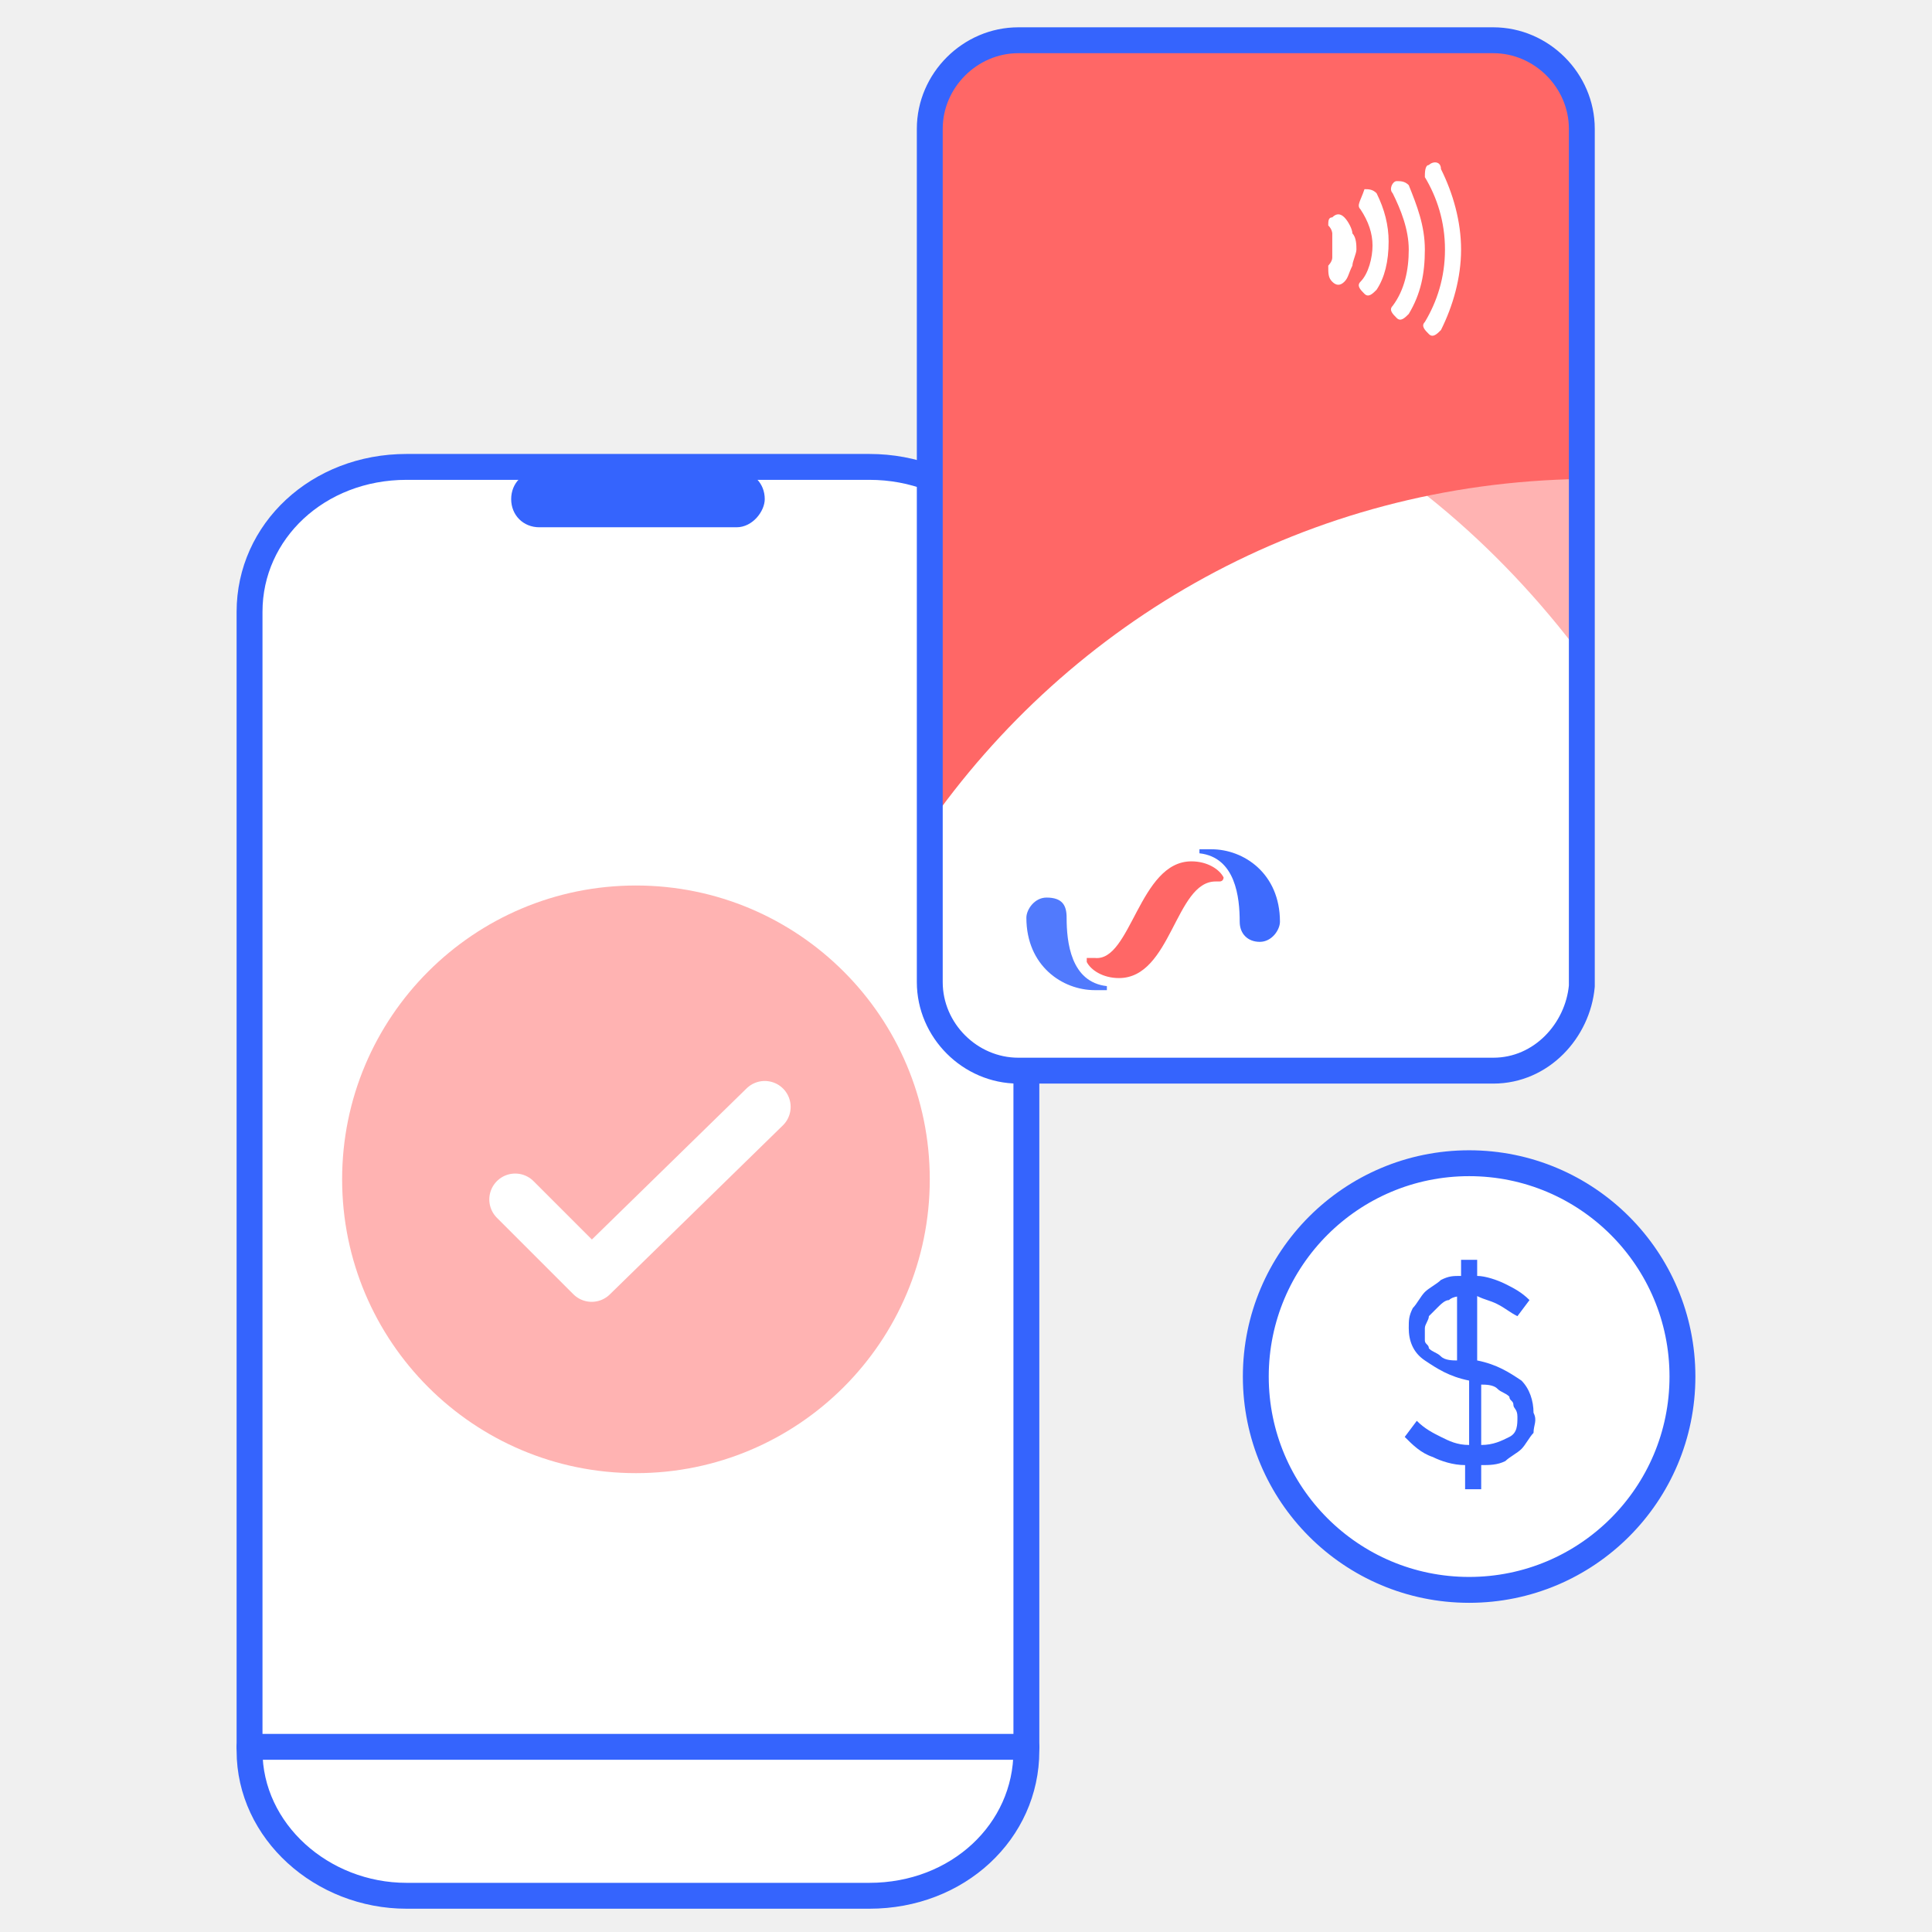
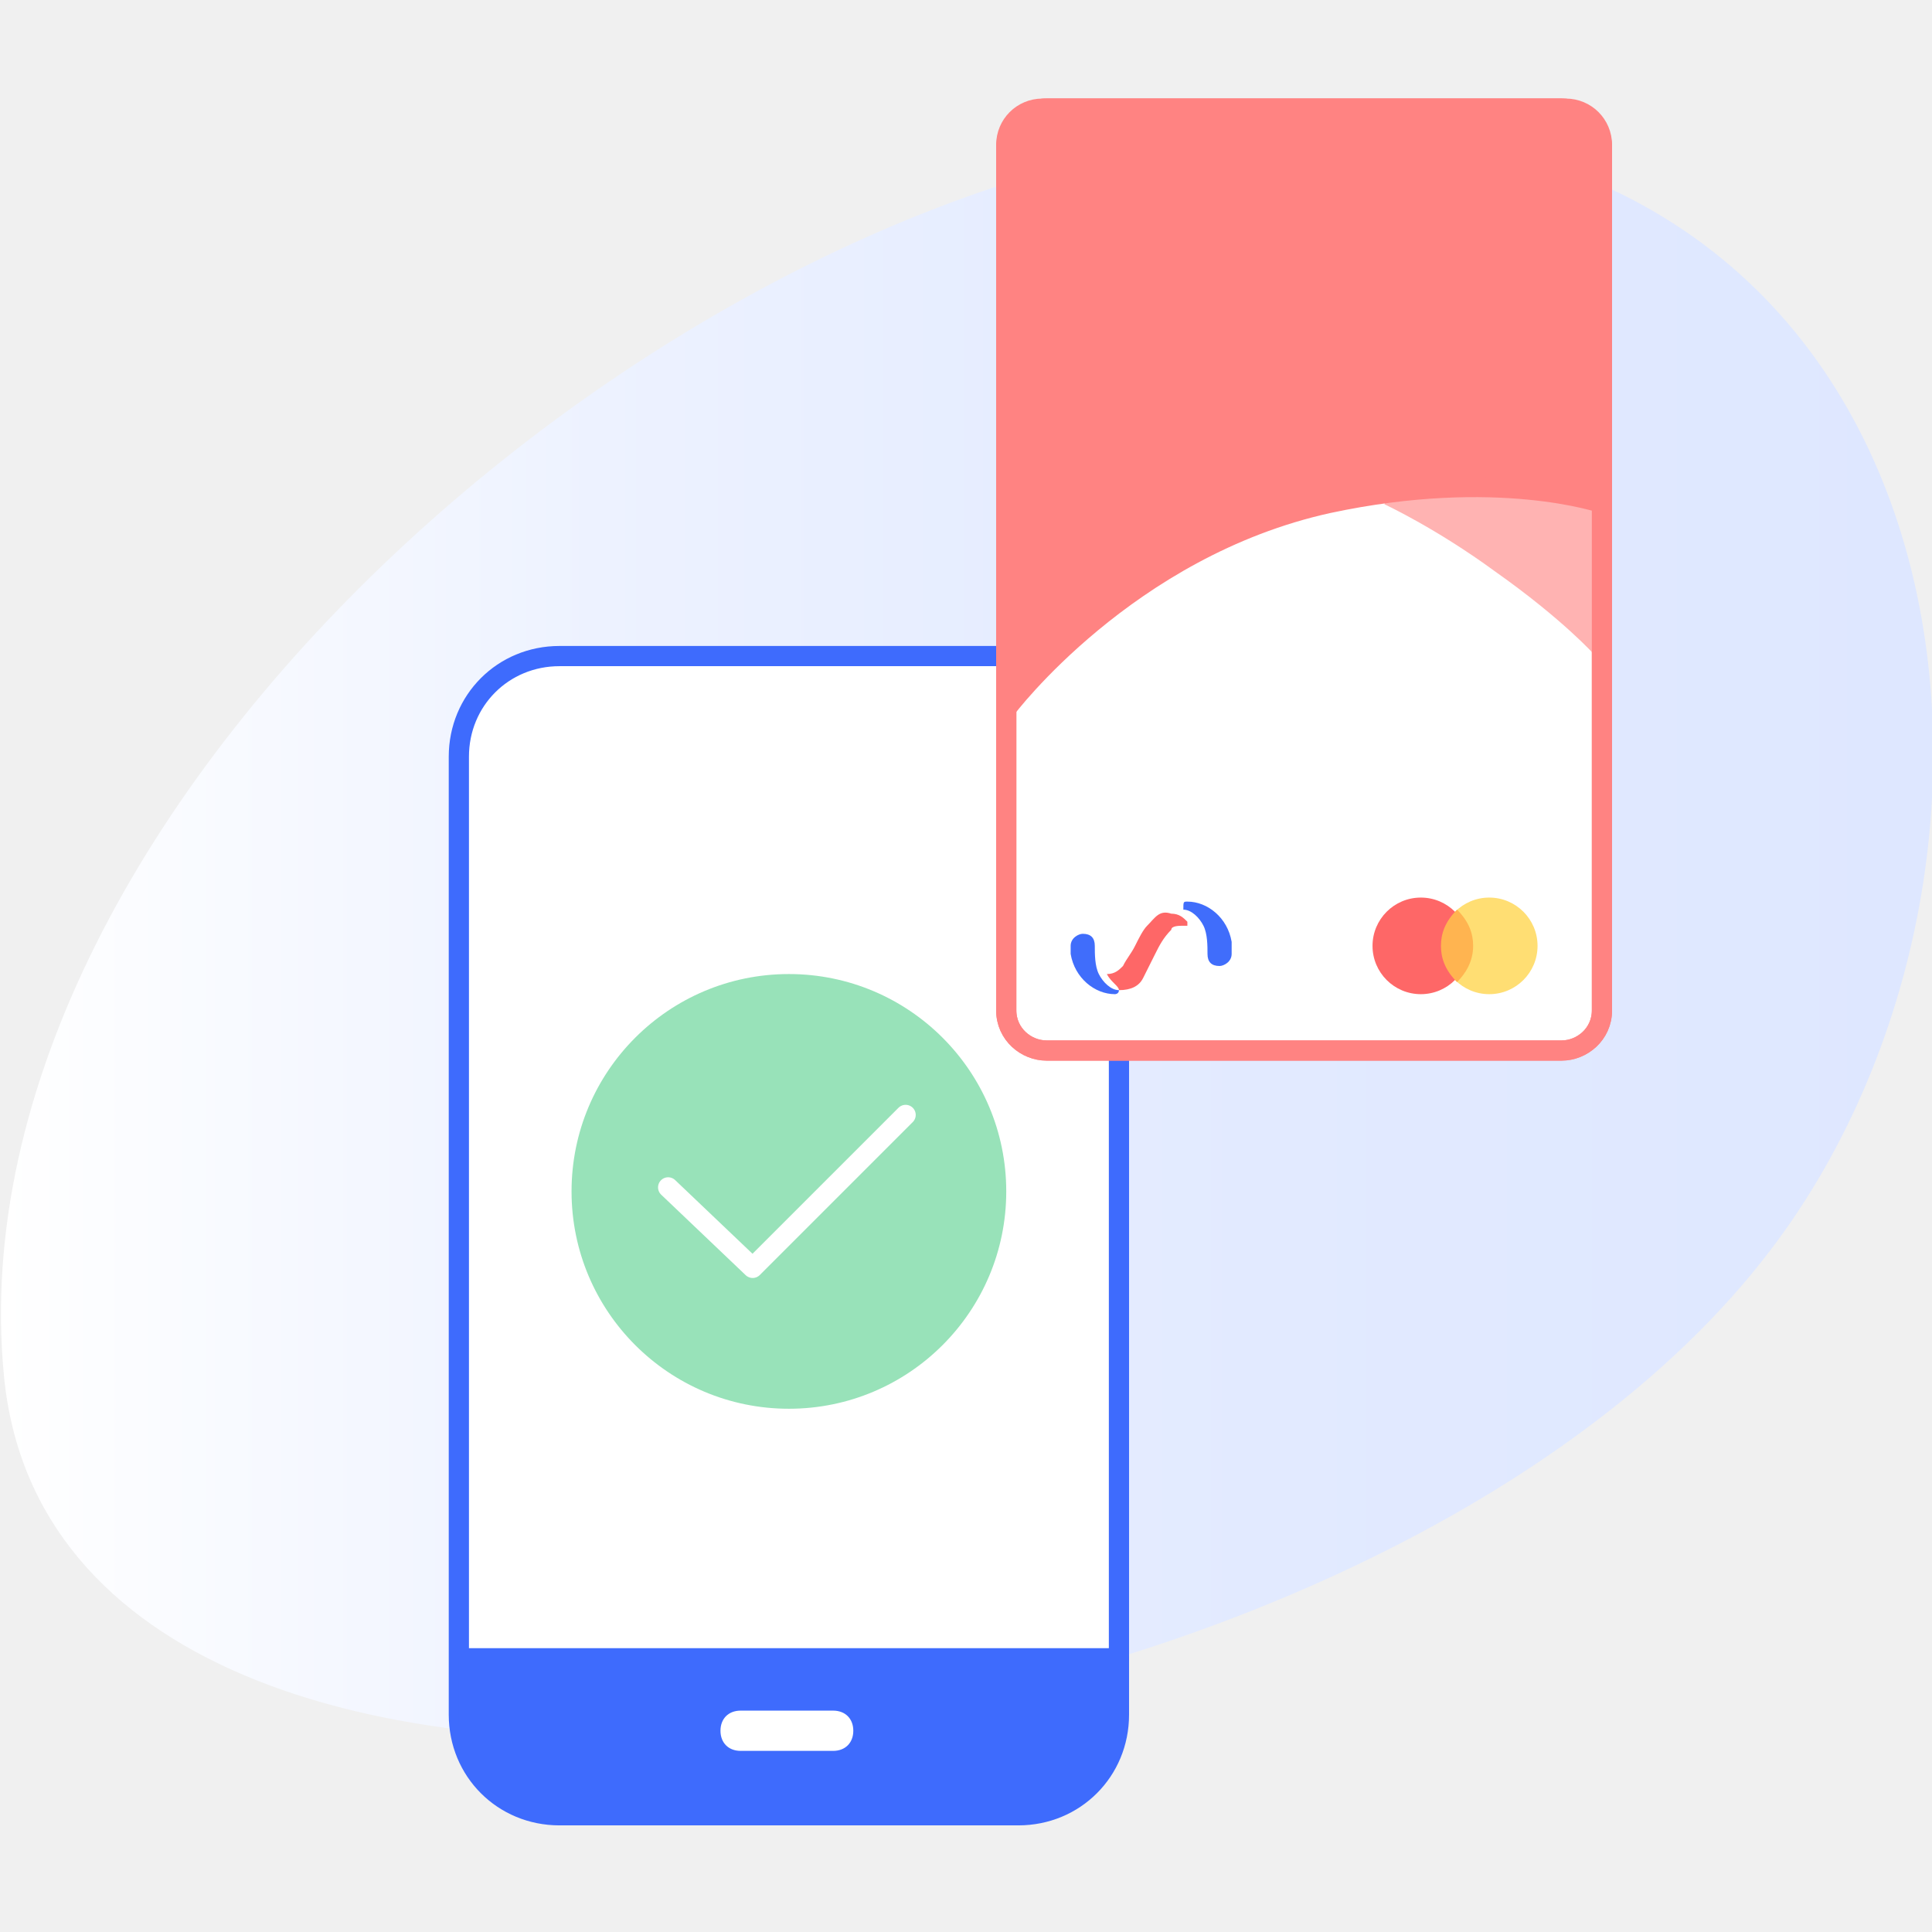
- <svg xmlns="http://www.w3.org/2000/svg" xmlns:xlink="http://www.w3.org/1999/xlink" version="1.1" id="Layer_1" x="0px" y="0px" viewBox="0 0 48 48" style="enable-background:new 0 0 48 48;" xml:space="preserve">
+ <svg xmlns="http://www.w3.org/2000/svg" version="1.1" x="0px" y="0px" viewBox="0 0 48 48" style="enable-background:new 0 0 48 48;" xml:space="preserve">
  <style type="text/css">
- 	.st0{fill:#FFFFFF;stroke:#3564FD;stroke-width:0.643;stroke-linecap:round;stroke-linejoin:round;stroke-miterlimit:10;}
- 	.st1{fill:#FFB3B2;}
- 	.st2{fill:none;stroke:#FFFFFF;stroke-width:1.287;stroke-linecap:round;stroke-linejoin:round;stroke-miterlimit:10;}
- 	.st3{fill:#3564FD;}
- 	.st4{fill:none;stroke:#3564FD;stroke-width:0.643;stroke-linecap:round;stroke-linejoin:round;stroke-miterlimit:10;}
- 	.st5{clip-path:url(#SVGID_1_);fill-rule:evenodd;clip-rule:evenodd;fill:#FFB3B2;}
- 	.st6{clip-path:url(#SVGID_1_);fill-rule:evenodd;clip-rule:evenodd;fill:#FF6766;}
- 	.st7{fill:#FF6766;}
- 	.st8{opacity:0.9;fill:#3E6BFD;}
- 	.st9{fill:#3E6BFD;}
- 	.st10{fill:#FFFFFF;}
+ 	.st0{fill:none;}
+ 	.st1{fill:url(#SVGID_1_);}
+ 	.st2{fill:#FFFFFF;stroke:#3E6BFD;stroke-width:0.502;stroke-linecap:round;stroke-miterlimit:10;}
+ 	.st3{fill:#3E6BFD;}
+ 	.st4{fill:#FFFFFF;}
+ 	.st5{fill:#98E2B9;}
+ 	.st6{fill:none;stroke:#FFFFFF;stroke-width:0.502;stroke-linecap:round;stroke-linejoin:round;stroke-miterlimit:10;}
+ 	.st7{fill:#FFFFFF;stroke:#FF8382;stroke-width:0.502;stroke-linecap:round;stroke-miterlimit:10;}
+ 	.st8{fill:#FFB3B2;stroke:#FFB3B2;stroke-width:0.502;stroke-miterlimit:10;}
+ 	.st9{fill:#FE6767;}
+ 	.st10{fill:#406DFB;}
+ 	.st11{fill:#FF8382;stroke:#FF8382;stroke-width:0.502;stroke-miterlimit:10;}
+ 	.st12{fill:none;stroke:#FF8382;stroke-width:0.502;stroke-linecap:round;stroke-miterlimit:10;}
+ 	.st13{fill:#FFDE73;}
+ 	.st14{fill:#FFB450;}
+ 	.st15{fill:url(#SVGID_2_);}
</style>
+   <defs>
+ </defs>
  <g>
-     <g>
-       <path class="st0" d="M21.6,11.6H10.1c-2.2,0-3.9,1.6-3.9,3.6v28.3c0,2,1.8,3.6,3.9,3.6h11.5c2.2,0,3.9-1.6,3.9-3.6V15.2    C25.5,13.2,23.8,11.6,21.6,11.6z" />
-       <g>
-         <circle class="st1" cx="15.8" cy="29.3" r="7.3" />
-       </g>
-       <polyline class="st2" points="12.8,29.8 14.7,31.7 19,27.5   " />
-       <path class="st3" d="M18.3,13.1h-4.9c-0.4,0-0.7-0.3-0.7-0.7v0c0-0.4,0.3-0.7,0.7-0.7h4.9c0.4,0,0.7,0.3,0.7,0.7v0    C19,12.7,18.7,13.1,18.3,13.1z" />
-       <line class="st4" x1="6.2" y1="43.4" x2="25.5" y2="43.4" />
-     </g>
-     <g>
-       <circle class="st0" cx="36.5" cy="34.2" r="5.3" />
-       <g>
-         <path class="st3" d="M38.1,35.6c-0.1,0.1-0.2,0.3-0.3,0.4c-0.1,0.1-0.3,0.2-0.4,0.3c-0.2,0.1-0.4,0.1-0.6,0.1V37h-0.4v-0.6     c-0.3,0-0.6-0.1-0.8-0.2c-0.3-0.1-0.5-0.3-0.7-0.5l0.3-0.4c0.2,0.2,0.4,0.3,0.6,0.4c0.2,0.1,0.4,0.2,0.7,0.2v-1.6     c-0.5-0.1-0.8-0.3-1.1-0.5C35.1,33.6,35,33.3,35,33c0-0.2,0-0.3,0.1-0.5c0.1-0.1,0.2-0.3,0.3-0.4c0.1-0.1,0.3-0.2,0.4-0.3     c0.2-0.1,0.3-0.1,0.5-0.1v-0.4h0.4v0.4c0.2,0,0.5,0.1,0.7,0.2c0.2,0.1,0.4,0.2,0.6,0.4l-0.3,0.4c-0.2-0.1-0.3-0.2-0.5-0.3     c-0.2-0.1-0.3-0.1-0.5-0.2v1.6c0.5,0.1,0.8,0.3,1.1,0.5c0.2,0.2,0.3,0.5,0.3,0.8C38.2,35.3,38.1,35.4,38.1,35.6z M36.4,32.2     c-0.1,0-0.3,0-0.4,0.1c-0.1,0-0.2,0.1-0.3,0.2c-0.1,0.1-0.1,0.1-0.2,0.2c0,0.1-0.1,0.2-0.1,0.3c0,0.1,0,0.2,0,0.3     c0,0.1,0.1,0.1,0.1,0.2c0.1,0.1,0.2,0.1,0.3,0.2c0.1,0.1,0.3,0.1,0.4,0.1V32.2z M37.6,34.9c0-0.1-0.1-0.1-0.1-0.2     c-0.1-0.1-0.2-0.1-0.3-0.2c-0.1-0.1-0.3-0.1-0.4-0.1v1.5c0.3,0,0.5-0.1,0.7-0.2c0.2-0.1,0.2-0.3,0.2-0.5     C37.7,35,37.6,35,37.6,34.9z" />
-       </g>
-     </g>
+     <linearGradient id="SVGID_1_" gradientUnits="userSpaceOnUse" x1="9.094947e-13" y1="23.24" x2="48" y2="23.24">
+       <stop offset="0" style="stop-color:#FFFFFF" />
+       <stop offset="0.308" style="stop-color:#EDF2FF" />
+       <stop offset="0.648" style="stop-color:#E2EAFF" />
+       <stop offset="1" style="stop-color:#DEE7FF" />
+     </linearGradient>
+     <path class="st1" d="M31.2,3.3C17,4.3-1.3,19.9,0.1,34.2s33.4,10.2,43.7-2.9C51.7,21.3,49.1,2,31.2,3.3z" />
    <g>
      <g>
-         <g>
-           <defs>
-             <path id="SVGID_55_" d="M37.1,26.6H25.3c-1.2,0-2.2-1-2.2-2.2V3.2c0-1.2,1-2.2,2.2-2.2h11.8c1.2,0,2.2,1,2.2,2.2v21.3       C39.2,25.6,38.3,26.6,37.1,26.6z" />
-           </defs>
-           <use xlink:href="#SVGID_55_" style="overflow:visible;fill:#FFFFFF;" />
-           <clipPath id="SVGID_1_">
-             <use xlink:href="#SVGID_55_" style="overflow:visible;" />
-           </clipPath>
-           <path class="st5" d="M39.3,8c-2.8,0-5.5,0.7-8,1.8c3.2,1.4,5.9,3.7,8,6.5V8z" />
-           <path class="st6" d="M23,1.6v19c3.6-5.2,9.5-8.6,16.3-8.7V1.6c0-0.6-0.5-1.1-1.1-1.1H24.1C23.5,0.5,23,1,23,1.6" />
-           <use xlink:href="#SVGID_55_" style="overflow:visible;fill:none;stroke:#3564FD;stroke-width:0.643;stroke-linecap:round;stroke-linejoin:round;stroke-miterlimit:10;" />
-         </g>
-         <g>
-           <path class="st7" d="M29.6,21.4c0.4,0,0.7,0.2,0.8,0.4c0,0,0,0.1-0.1,0.1c0,0-0.1,0-0.1,0c-1,0-1.1,2.4-2.4,2.4      c-0.4,0-0.7-0.2-0.8-0.4c0,0,0-0.1,0-0.1c0,0,0.1,0,0.2,0C28.1,23.9,28.3,21.4,29.6,21.4z" />
-           <path class="st8" d="M26.5,22.8c0,0.6,0.1,1.6,1,1.7c0,0,0,0.1,0,0.1c-0.1,0-0.2,0-0.3,0c-0.8,0-1.7-0.6-1.7-1.8      c0-0.2,0.2-0.5,0.5-0.5C26.4,22.3,26.5,22.5,26.5,22.8z" />
-           <path class="st9" d="M30.8,22.9c0-0.6-0.1-1.6-1-1.7c0,0,0-0.1,0-0.1c0.1,0,0.2,0,0.3,0c0.8,0,1.7,0.6,1.7,1.8      c0,0.2-0.2,0.5-0.5,0.5C31,23.4,30.8,23.2,30.8,22.9z" />
-         </g>
-         <g>
-           <path class="st10" d="M33,5.6c0.1,0.1,0.1,0.2,0.1,0.2c0,0.1,0,0.2,0,0.3c0,0.1,0,0.2,0,0.3c0,0.1-0.1,0.2-0.1,0.2      C33,6.8,33,6.9,33.1,7c0.1,0.1,0.2,0.1,0.3,0c0.1-0.1,0.1-0.2,0.2-0.4c0-0.1,0.1-0.3,0.1-0.4c0-0.1,0-0.3-0.1-0.4      c0-0.1-0.1-0.3-0.2-0.4c-0.1-0.1-0.2-0.1-0.3,0C33,5.4,33,5.5,33,5.6 M33.8,5.2c0.2,0.3,0.3,0.6,0.3,0.9c0,0.3-0.1,0.7-0.3,0.9      c-0.1,0.1,0,0.2,0.1,0.3c0.1,0.1,0.2,0,0.3-0.1c0.2-0.3,0.3-0.7,0.3-1.2c0-0.4-0.1-0.8-0.3-1.2c-0.1-0.1-0.2-0.1-0.3-0.1      C33.8,5,33.7,5.1,33.8,5.2 M34.6,4.8C34.8,5.2,35,5.7,35,6.2c0,0.5-0.1,1-0.4,1.4c-0.1,0.1,0,0.2,0.1,0.3c0.1,0.1,0.2,0,0.3-0.1      c0.3-0.5,0.4-1,0.4-1.6c0-0.6-0.2-1.1-0.4-1.6c-0.1-0.1-0.2-0.1-0.3-0.1C34.6,4.5,34.5,4.7,34.6,4.8 M35.4,4.4      c0.3,0.5,0.5,1.1,0.5,1.8c0,0.7-0.2,1.3-0.5,1.8c-0.1,0.1,0,0.2,0.1,0.3c0.1,0.1,0.2,0,0.3-0.1c0.3-0.6,0.5-1.3,0.5-2      c0-0.7-0.2-1.4-0.5-2C35.8,4,35.6,4,35.5,4.1C35.4,4.1,35.4,4.3,35.4,4.4" />
-         </g>
+         <path class="st2" d="M25.3,45.1H13.9c-1.4,0-2.5-1.1-2.5-2.5V18.8c0-1.4,1.1-2.5,2.5-2.5h11.4c1.4,0,2.5,1.1,2.5,2.5v23.8     C27.8,44,26.7,45.1,25.3,45.1z" />
+         <polyline class="st2" points="11.5,41.2 22.1,41.2 24.3,41.2 27.8,41.2    " />
+       </g>
+       <path class="st3" d="M11.4,41.2v1.7c0,1.3,1.4,2.3,2.2,2.3h11.9c0.9,0,2.2-1,2.2-2.3v-1.7H11.4z" />
+       <path class="st4" d="M20.7,43.5h-2.3c-0.3,0-0.5-0.2-0.5-0.5l0,0c0-0.3,0.2-0.5,0.5-0.5h2.3c0.3,0,0.5,0.2,0.5,0.5l0,0    C21.2,43.3,21,43.5,20.7,43.5z" />
+     </g>
+     <circle class="st5" cx="19.6" cy="29.6" r="5.4" />
+     <polyline class="st6" points="16.6,29.5 18.7,31.5 22.5,27.7  " />
+     <g>
+       <path class="st7" d="M38.8,26.1l-12.8,0c-0.5,0-1-0.4-1-1l0-21.4c0-0.5,0.4-1,1-1l12.8,0c0.5,0,1,0.4,1,1l0,21.4    C39.8,25.7,39.3,26.1,38.8,26.1z" />
+       <path class="st8" d="M34.5,12.3c0,0,1.3,0.6,2.8,1.7c1.7,1.2,2.5,2.1,2.5,2.1l0-5.3L34.5,12.3" />
+       <g>
+         <path class="st9" d="M27.5,24.2c0.2,0,0.3-0.1,0.4-0.2c0.1-0.2,0.2-0.3,0.3-0.5c0.1-0.2,0.2-0.4,0.3-0.5c0.2-0.2,0.3-0.4,0.6-0.3     c0.2,0,0.3,0.1,0.4,0.2c0,0,0,0,0,0.1c0,0,0,0-0.1,0c-0.1,0-0.3,0-0.3,0.1c-0.2,0.2-0.3,0.4-0.4,0.6c-0.1,0.2-0.2,0.4-0.3,0.6     c-0.1,0.2-0.3,0.3-0.6,0.3C27.8,24.5,27.6,24.4,27.5,24.2C27.5,24.2,27.5,24.2,27.5,24.2C27.5,24.2,27.5,24.2,27.5,24.2z" />
+         <path class="st10" d="M27.7,24.7c-0.5,0-1-0.4-1.1-1c0-0.1,0-0.1,0-0.2c0-0.2,0.2-0.3,0.3-0.3c0.2,0,0.3,0.1,0.3,0.3     c0,0.2,0,0.5,0.1,0.7c0.1,0.2,0.3,0.4,0.5,0.4c0,0,0.1,0,0.1,0c0,0,0,0-0.1,0C27.8,24.7,27.7,24.7,27.7,24.7z" />
+         <path class="st10" d="M29.5,22.4c0.5,0,1,0.4,1.1,1c0,0.1,0,0.2,0,0.3c0,0.2-0.2,0.3-0.3,0.3c-0.2,0-0.3-0.1-0.3-0.3     c0-0.2,0-0.5-0.1-0.7c-0.1-0.2-0.3-0.4-0.5-0.4c0,0-0.1,0-0.1,0c0,0,0,0,0.1,0C29.4,22.4,29.4,22.4,29.5,22.4z" />
+       </g>
+       <path class="st11" d="M25,17.6l0-14c0-0.5,0.4-0.9,0.9-0.9l13,0c0.5,0,0.9,0.4,0.9,0.9l0,8.9c0,0-2.6-0.9-6.8,0    C28,13.6,25,17.6,25,17.6z" />
+       <path class="st12" d="M38.8,26.1l-12.8,0c-0.5,0-1-0.4-1-1l0-21.4c0-0.5,0.4-1,1-1l12.8,0c0.5,0,1,0.4,1,1l0,21.4    C39.8,25.7,39.3,26.1,38.8,26.1z" />
+       <g>
+         <circle class="st13" cx="37" cy="23.5" r="1.2" />
+         <circle class="st9" cx="35.3" cy="23.5" r="1.2" />
+         <path class="st14" d="M35.8,23.5c0,0.3,0.1,0.6,0.4,0.9c0.2-0.2,0.4-0.5,0.4-0.9c0-0.3-0.1-0.6-0.4-0.9     C35.9,22.9,35.8,23.2,35.8,23.5z" />
      </g>
    </g>
  </g>
</svg>
